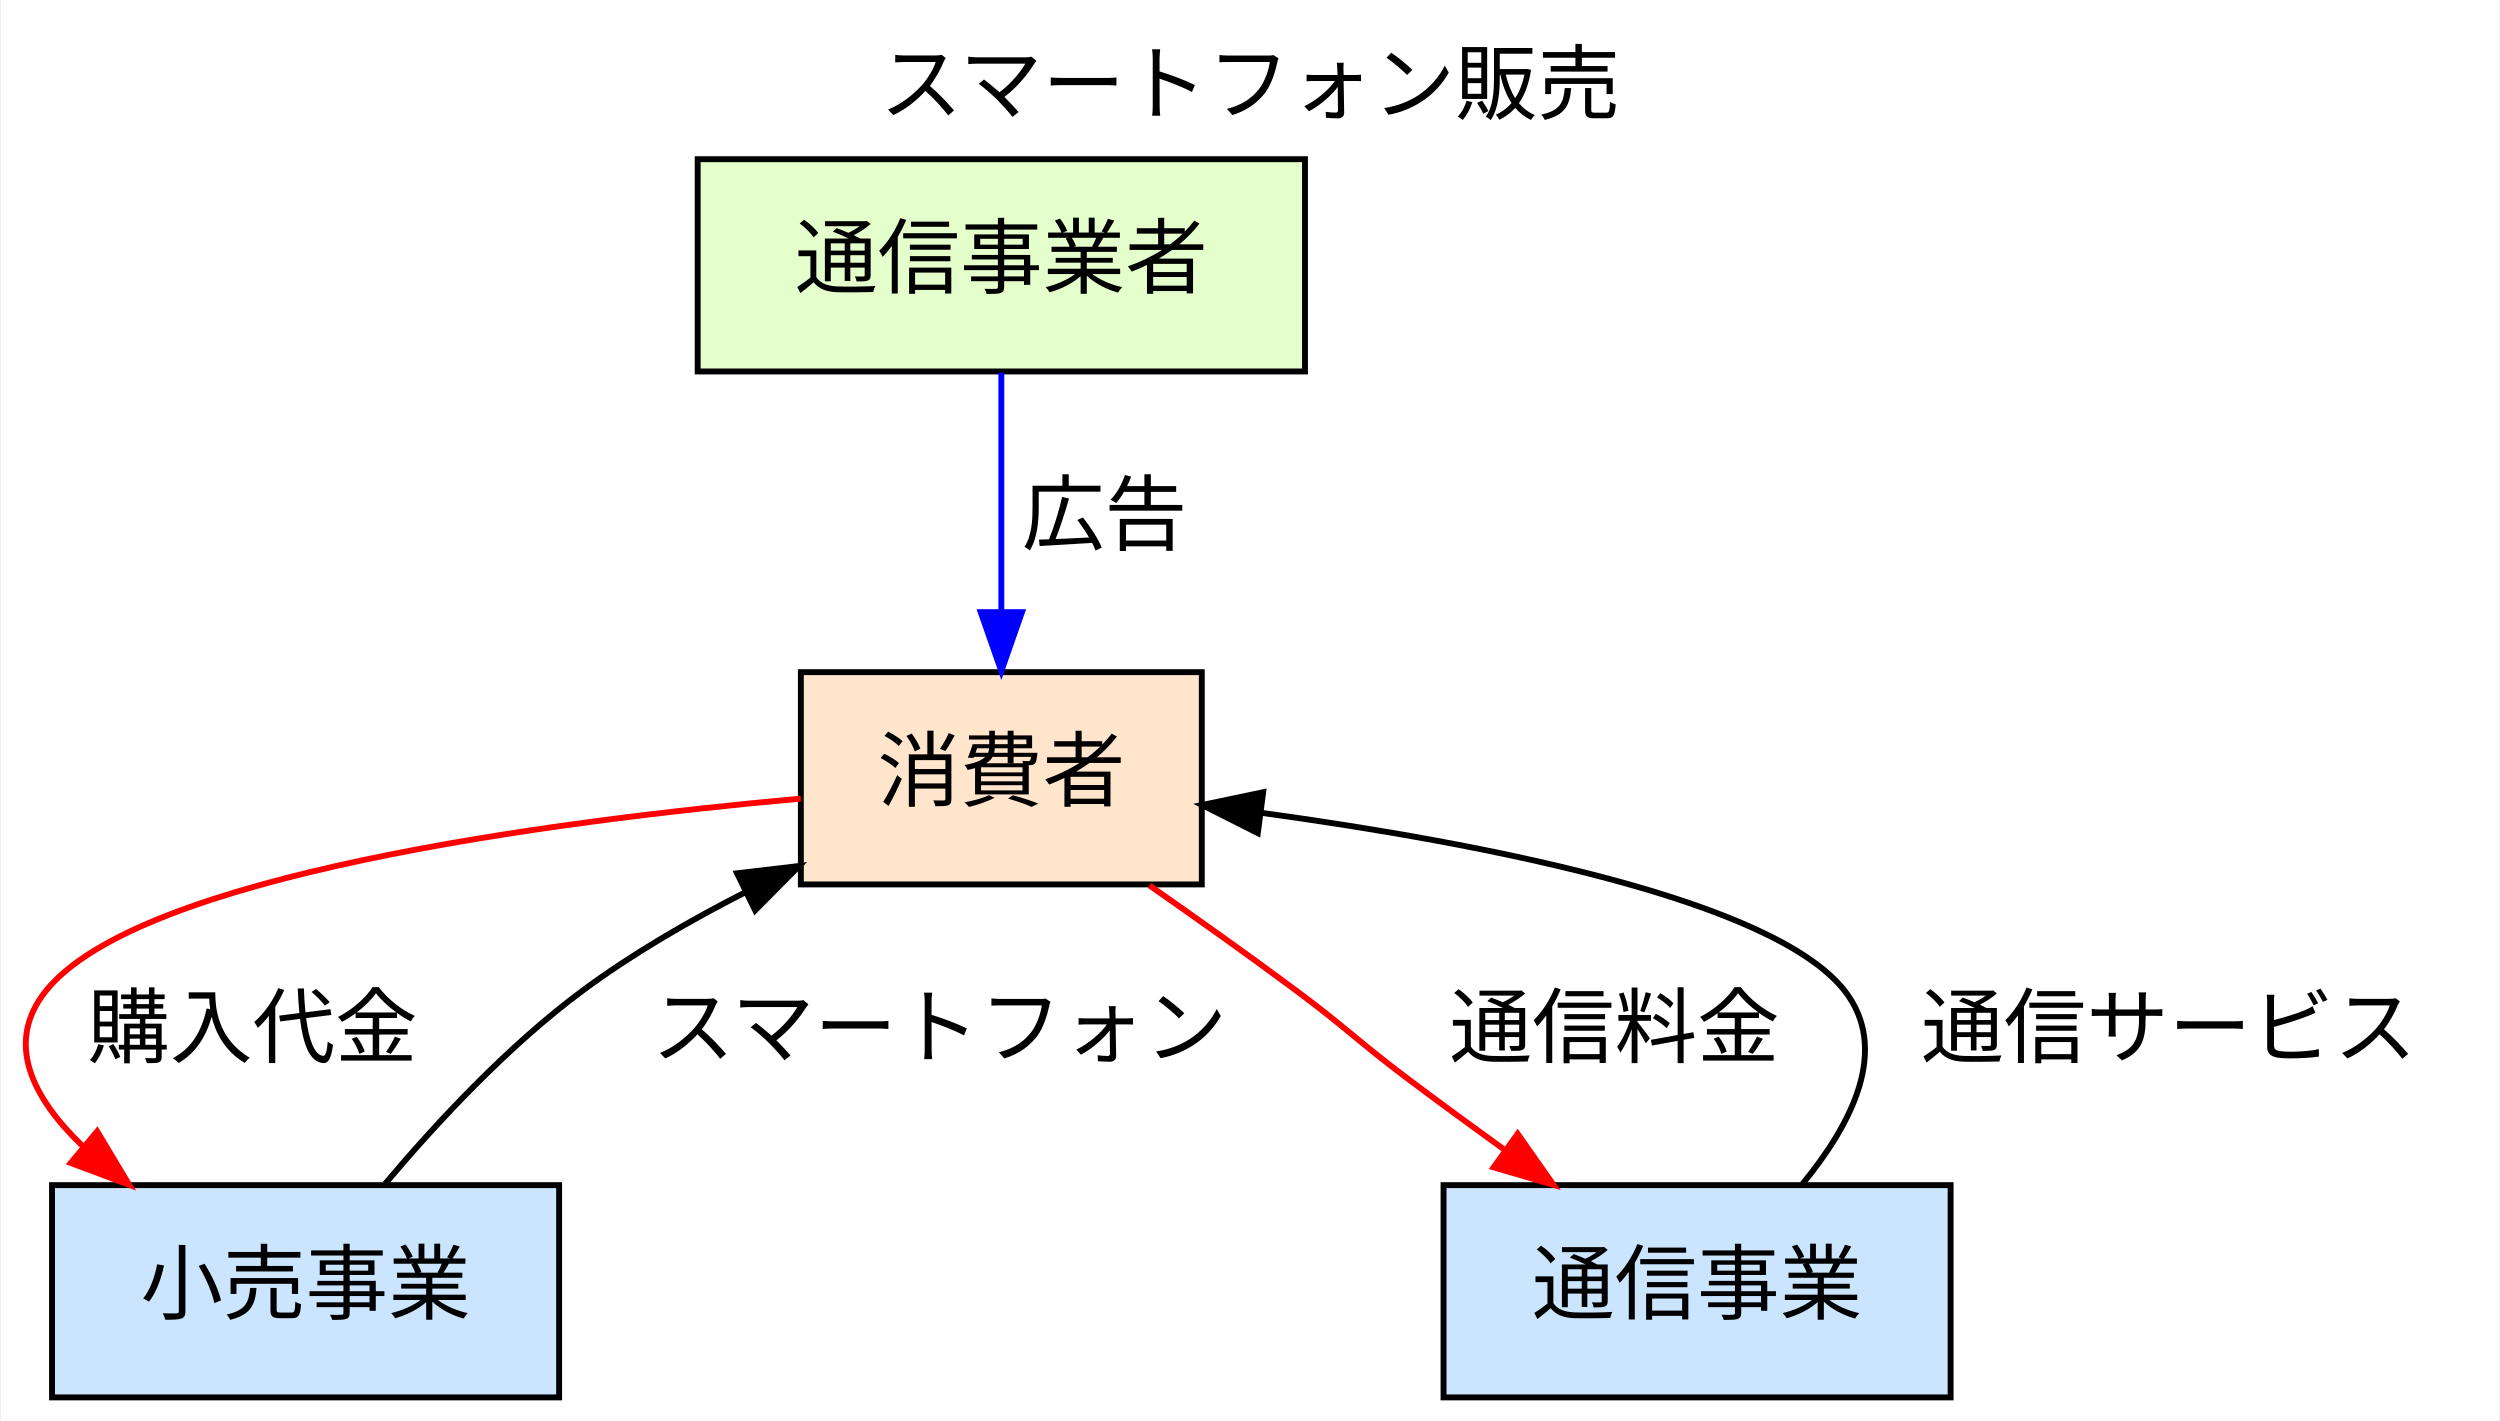
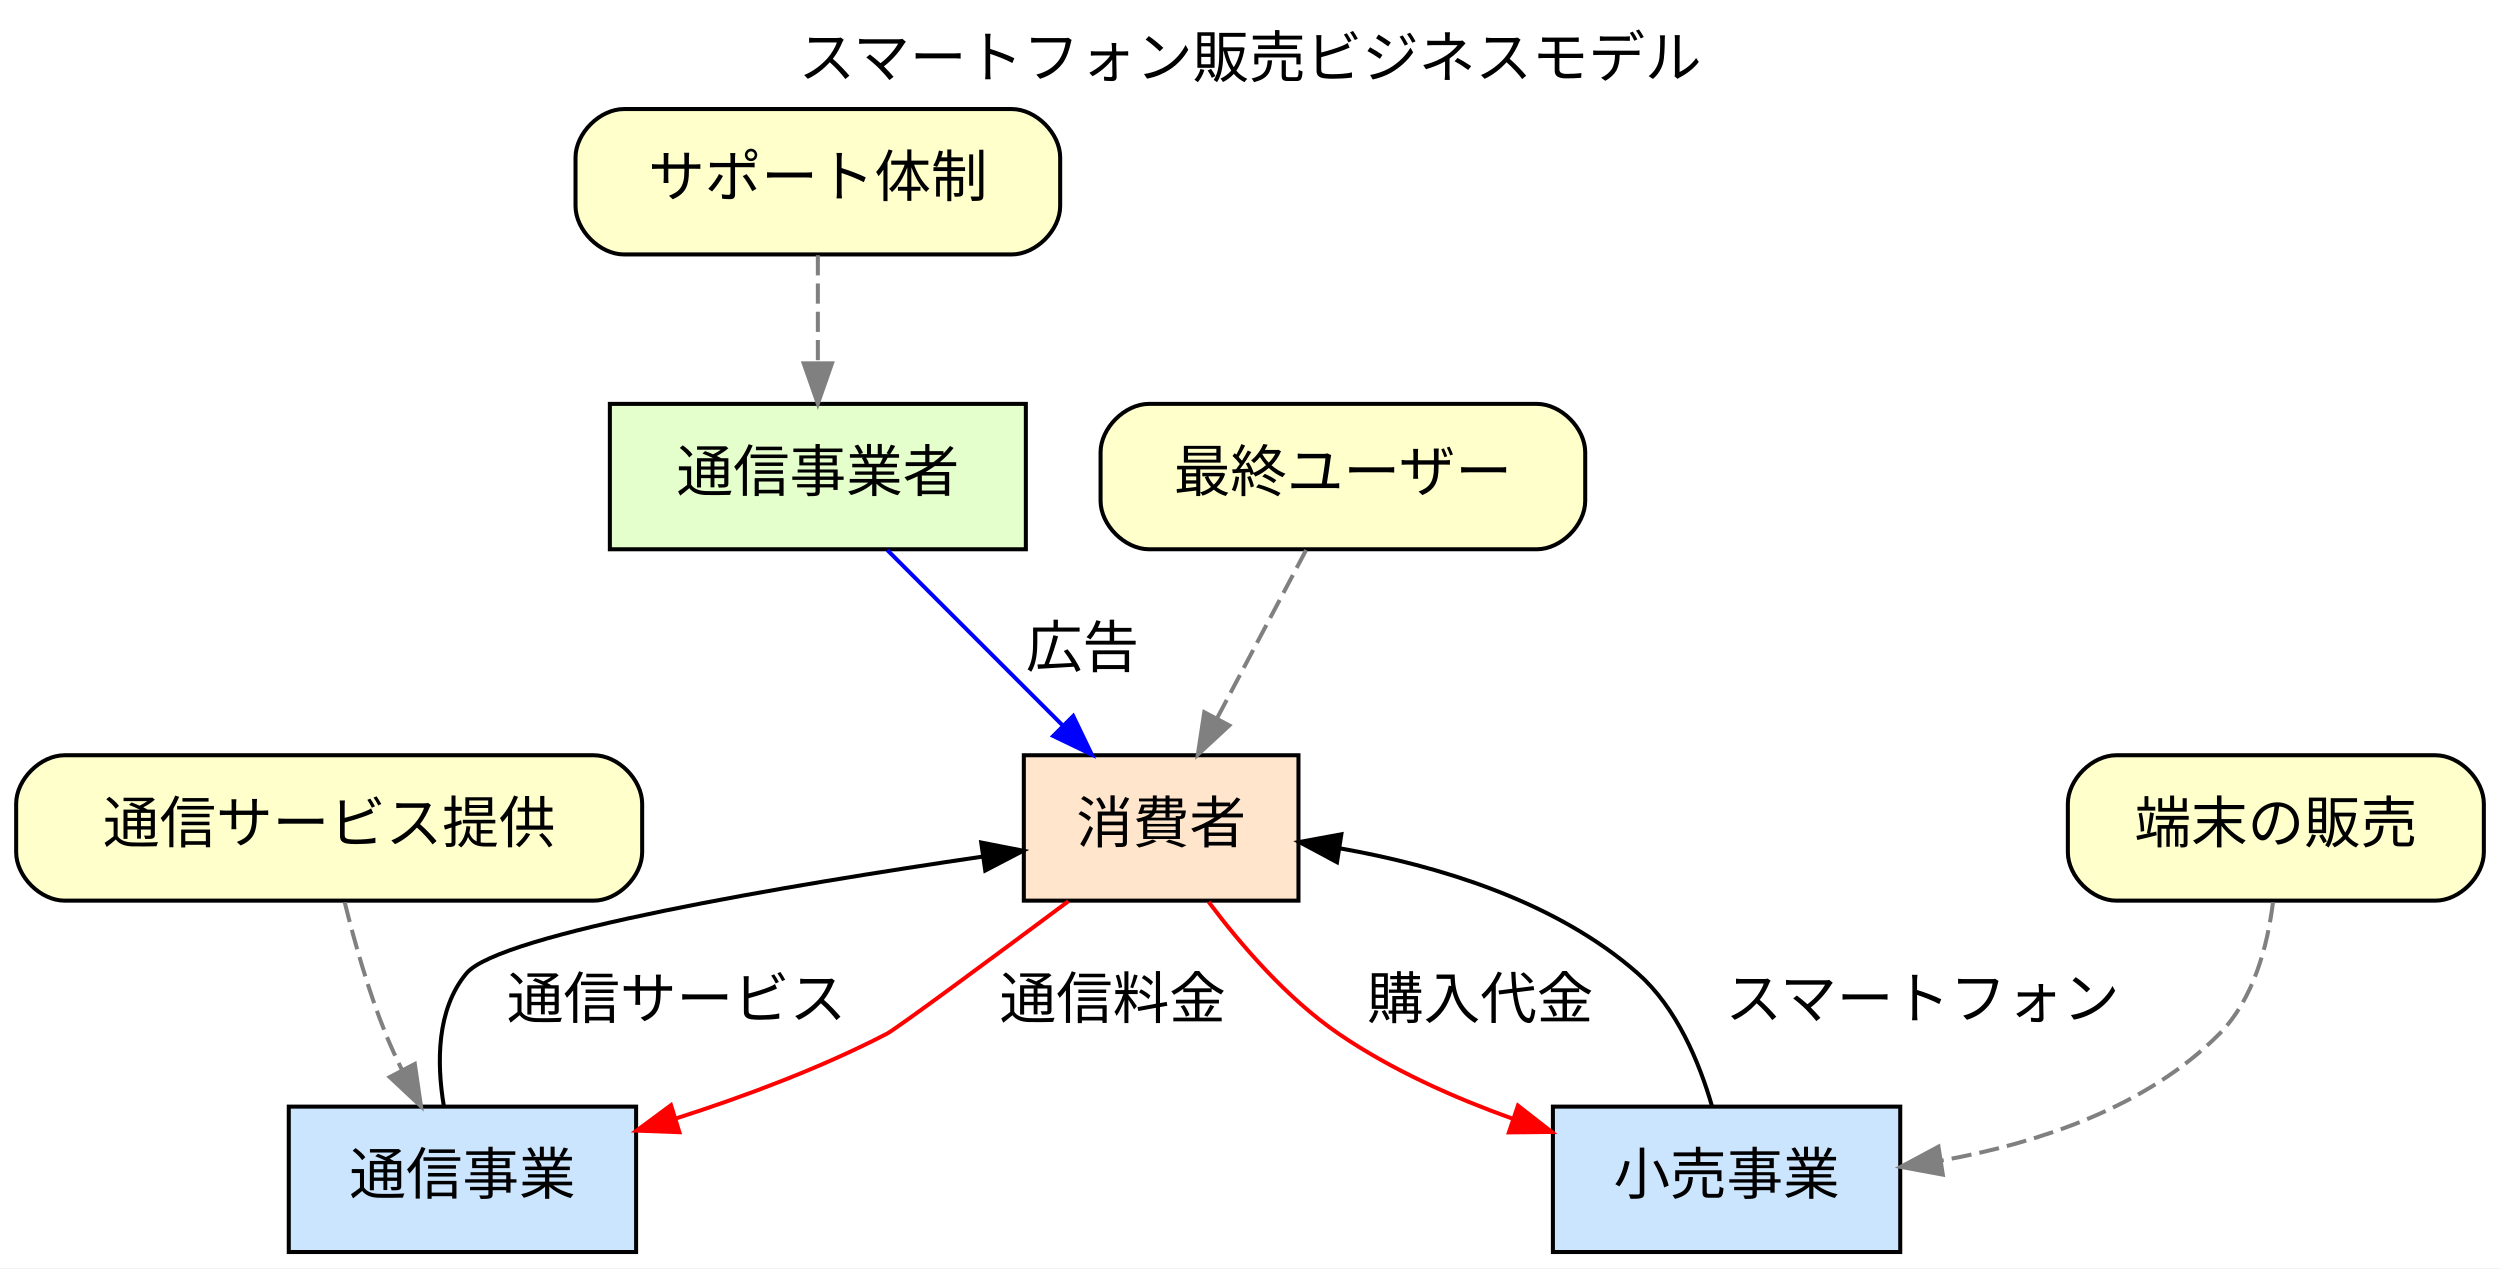
- <svg xmlns="http://www.w3.org/2000/svg" width="424pt" height="241pt" viewBox="0.00 0.00 423.65 241.00">
-   <g id="graph0" class="graph" transform="scale(1 1) rotate(0) translate(4 237)">
-     <polygon fill="white" stroke="transparent" points="-4,4 -4,-237 419.65,-237 419.65,4 -4,4" />
-     <text text-anchor="middle" x="207.82" y="-217.8" font-family="Times New Roman,serif" font-size="14.00">スマートフォン販売</text>
+ <svg xmlns="http://www.w3.org/2000/svg" width="619pt" height="314pt" viewBox="0.00 0.00 619.00 314.00">
+   <g id="graph0" class="graph" transform="scale(1 1) rotate(0) translate(4 310)">
+     <polygon fill="white" stroke="transparent" points="-4,4 -4,-310 615,-310 615,4 -4,4" />
+     <text text-anchor="middle" x="305.5" y="-290.8" font-family="Times New Roman,serif" font-size="14.00">スマートフォン販売ビジネスモデル</text>
    <g id="node1" class="node">
-       <polygon fill="#ffe5cc" stroke="black" points="199.65,-123 131.65,-123 131.65,-87 199.65,-87 199.65,-123" />
-       <text text-anchor="middle" x="165.65" y="-101.3" font-family="Times New Roman,serif" font-size="14.00">消費者</text>
+       <polygon fill="#ffe5cc" stroke="black" points="317.5,-123 249.5,-123 249.5,-87 317.5,-87 317.5,-123" />
+       <text text-anchor="middle" x="283.5" y="-101.3" font-family="Times New Roman,serif" font-size="14.00">消費者</text>
    </g>
    <g id="node2" class="node">
-       <polygon fill="#cce5ff" stroke="black" points="90.65,-36 4.65,-36 4.65,0 90.65,0 90.65,-36" />
-       <text text-anchor="middle" x="47.65" y="-14.3" font-family="Times New Roman,serif" font-size="14.00">小売事業</text>
+       <polygon fill="#cce5ff" stroke="black" points="466.5,-36 380.5,-36 380.5,0 466.5,0 466.5,-36" />
+       <text text-anchor="middle" x="423.5" y="-14.3" font-family="Times New Roman,serif" font-size="14.00">小売事業</text>
    </g>
    <g id="edge3" class="edge">
-       <path fill="none" stroke="red" d="M131.64,-101.56C88.96,-97.7 19.42,-88.54 3.65,-69 -3.44,-60.21 1.28,-50.85 9.83,-42.64" />
-       <polygon fill="red" stroke="red" points="12.3,-45.13 17.75,-36.04 7.82,-39.76 12.3,-45.13" />
-       <text text-anchor="middle" x="38.65" y="-57.8" font-family="Times New Roman,serif" font-size="14.00">購入代金</text>
+       <path fill="none" stroke="red" d="M295.24,-86.71C303.25,-76.03 314.71,-62.74 327.5,-54 340.48,-45.13 355.97,-38.21 370.68,-32.95" />
+       <polygon fill="red" stroke="red" points="371.85,-36.25 380.2,-29.73 369.61,-29.62 371.85,-36.25" />
+       <text text-anchor="middle" x="362.5" y="-57.8" font-family="Times New Roman,serif" font-size="14.00">購入代金</text>
    </g>
    <g id="node3" class="node">
-       <polygon fill="#cce5ff" stroke="black" points="326.65,-36 240.65,-36 240.65,0 326.65,0 326.65,-36" />
-       <text text-anchor="middle" x="283.65" y="-14.3" font-family="Times New Roman,serif" font-size="14.00">通信事業</text>
+       <polygon fill="#cce5ff" stroke="black" points="153.5,-36 67.5,-36 67.5,0 153.5,0 153.5,-36" />
+       <text text-anchor="middle" x="110.5" y="-14.3" font-family="Times New Roman,serif" font-size="14.00">通信事業</text>
    </g>
    <g id="edge4" class="edge">
-       <path fill="none" stroke="red" d="M190.77,-86.83C198.79,-81.24 207.66,-74.94 215.65,-69 224.28,-62.58 226.05,-60.46 234.65,-54 239.86,-50.09 245.44,-46 250.9,-42.06" />
-       <polygon fill="red" stroke="red" points="253.22,-44.71 259.31,-36.04 249.14,-39.02 253.22,-44.71" />
-       <text text-anchor="middle" x="269.65" y="-57.8" font-family="Times New Roman,serif" font-size="14.00">通信料金</text>
+       <path fill="none" stroke="red" d="M260.54,-86.86C241.79,-72.9 217.99,-55.29 215.5,-54 199.24,-45.58 180.54,-38.58 163.46,-33.1" />
+       <polygon fill="red" stroke="red" points="164.21,-29.67 153.62,-30.06 162.14,-36.36 164.21,-29.67" />
+       <text text-anchor="middle" x="271.5" y="-57.8" font-family="Times New Roman,serif" font-size="14.00">通信料金</text>
    </g>
    <g id="edge1" class="edge">
-       <path fill="none" stroke="black" d="M61.15,-36.24C69.91,-46.64 82.01,-59.64 94.65,-69 103.1,-75.26 112.85,-80.9 122.36,-85.74" />
-       <polygon fill="black" stroke="black" points="120.83,-88.89 131.35,-90.13 123.9,-82.6 120.83,-88.89" />
-       <text text-anchor="middle" x="155.15" y="-57.8" font-family="Times New Roman,serif" font-size="14.00">スマートフォン</text>
+       <path fill="none" stroke="black" d="M419.91,-36.04C416.78,-46.89 411.18,-60.47 401.5,-69 381.16,-86.92 352,-95.68 327.75,-99.95" />
+       <polygon fill="black" stroke="black" points="327.04,-96.52 317.7,-101.52 328.12,-103.43 327.04,-96.52" />
+       <text text-anchor="middle" x="472" y="-57.8" font-family="Times New Roman,serif" font-size="14.00">スマートフォン</text>
    </g>
    <g id="edge2" class="edge">
-       <path fill="none" stroke="black" d="M301.52,-36.2C309.87,-46.34 316.44,-59.07 308.65,-69 296.5,-84.48 247.21,-94.01 209.86,-99.13" />
-       <polygon fill="black" stroke="black" points="209.15,-95.7 199.69,-100.47 210.06,-102.64 209.15,-95.7" />
-       <text text-anchor="middle" x="363.65" y="-57.8" font-family="Times New Roman,serif" font-size="14.00">通信サービス</text>
+       <path fill="none" stroke="black" d="M105.89,-36.16C104.12,-46.78 104.05,-60.06 111.5,-69 119.7,-78.83 191.25,-90.84 239.45,-97.93" />
+       <polygon fill="black" stroke="black" points="238.95,-101.39 249.35,-99.36 239.95,-94.46 238.95,-101.39" />
+       <text text-anchor="middle" x="163.5" y="-57.8" font-family="Times New Roman,serif" font-size="14.00">通信サービス</text>
    </g>
    <g id="node4" class="node">
-       <polygon fill="#e5ffcc" stroke="black" points="217.15,-210 114.15,-210 114.15,-174 217.15,-174 217.15,-210" />
-       <text text-anchor="middle" x="165.65" y="-188.3" font-family="Times New Roman,serif" font-size="14.00">通信事業者</text>
+       <polygon fill="#e5ffcc" stroke="black" points="250,-210 147,-210 147,-174 250,-174 250,-210" />
+       <text text-anchor="middle" x="198.5" y="-188.3" font-family="Times New Roman,serif" font-size="14.00">通信事業者</text>
    </g>
    <g id="edge5" class="edge">
-       <path fill="none" stroke="blue" d="M165.65,-173.8C165.65,-162.16 165.65,-146.55 165.65,-133.24" />
-       <polygon fill="blue" stroke="blue" points="169.15,-133.18 165.65,-123.18 162.15,-133.18 169.15,-133.18" />
-       <text text-anchor="middle" x="183.15" y="-144.8" font-family="Times New Roman,serif" font-size="14.00">広告</text>
+       <path fill="none" stroke="blue" d="M215.7,-173.8C228.14,-161.36 245.14,-144.36 259,-130.5" />
+       <polygon fill="blue" stroke="blue" points="261.73,-132.72 266.32,-123.18 256.78,-127.77 261.73,-132.72" />
+       <text text-anchor="middle" x="264" y="-144.8" font-family="Times New Roman,serif" font-size="14.00">広告</text>
+     </g>
+     <g id="node5" class="node">
+       <path fill="#ffffcc" stroke="black" d="M376.5,-210C376.5,-210 280.5,-210 280.5,-210 274.5,-210 268.5,-204 268.5,-198 268.5,-198 268.5,-186 268.5,-186 268.5,-180 274.5,-174 280.5,-174 280.5,-174 376.5,-174 376.5,-174 382.5,-174 388.5,-180 388.5,-186 388.5,-186 388.5,-198 388.5,-198 388.5,-204 382.5,-210 376.5,-210" />
+       <text text-anchor="middle" x="328.5" y="-188.3" font-family="Times New Roman,serif" font-size="14.00">最終ユーザー</text>
+     </g>
+     <g id="edge6" class="edge">
+       <path fill="none" stroke="gray" stroke-dasharray="5,2" d="M319.39,-173.8C313.05,-161.82 304.47,-145.62 297.29,-132.06" />
+       <polygon fill="gray" stroke="gray" points="300.37,-130.38 292.59,-123.18 294.18,-133.65 300.37,-130.38" />
+     </g>
+     <g id="node6" class="node">
+       <path fill="#ffffcc" stroke="black" d="M599,-123C599,-123 520,-123 520,-123 514,-123 508,-117 508,-111 508,-111 508,-99 508,-99 508,-93 514,-87 520,-87 520,-87 599,-87 599,-87 605,-87 611,-93 611,-99 611,-99 611,-111 611,-111 611,-117 605,-123 599,-123" />
+       <text text-anchor="middle" x="559.5" y="-101.3" font-family="Times New Roman,serif" font-size="14.00">端末の販売</text>
+     </g>
+     <g id="edge7" class="edge">
+       <path fill="none" stroke="gray" stroke-dasharray="5,2" d="M558.79,-86.59C557.45,-75.87 554.01,-62.57 545.5,-54 527.43,-35.81 500.57,-26.93 476.66,-22.64" />
+       <polygon fill="gray" stroke="gray" points="477.04,-19.16 466.62,-21.08 475.96,-26.08 477.04,-19.16" />
+     </g>
+     <g id="node7" class="node">
+       <path fill="#ffffcc" stroke="black" d="M143,-123C143,-123 12,-123 12,-123 6,-123 0,-117 0,-111 0,-111 0,-99 0,-99 0,-93 6,-87 12,-87 12,-87 143,-87 143,-87 149,-87 155,-93 155,-99 155,-99 155,-111 155,-111 155,-117 149,-123 143,-123" />
+       <text text-anchor="middle" x="77.5" y="-101.3" font-family="Times New Roman,serif" font-size="14.00">通信サービス提供</text>
+     </g>
+     <g id="edge8" class="edge">
+       <path fill="none" stroke="gray" stroke-dasharray="5,2" d="M81.36,-86.56C83.77,-76.8 87.23,-64.53 91.5,-54 92.68,-51.08 94.05,-48.1 95.49,-45.16" />
+       <polygon fill="gray" stroke="gray" points="98.71,-46.56 100.24,-36.07 92.5,-43.31 98.71,-46.56" />
+     </g>
+     <g id="node8" class="node">
+       <path fill="#ffffcc" stroke="black" d="M246.5,-283C246.5,-283 150.5,-283 150.5,-283 144.5,-283 138.5,-277 138.5,-271 138.5,-271 138.5,-259 138.5,-259 138.5,-253 144.5,-247 150.5,-247 150.5,-247 246.5,-247 246.5,-247 252.5,-247 258.5,-253 258.5,-259 258.5,-259 258.5,-271 258.5,-271 258.5,-277 252.5,-283 246.5,-283" />
+       <text text-anchor="middle" x="198.5" y="-261.3" font-family="Times New Roman,serif" font-size="14.00">サポート体制</text>
+     </g>
+     <g id="edge9" class="edge">
+       <path fill="none" stroke="gray" stroke-dasharray="5,2" d="M198.5,-246.81C198.5,-238.79 198.5,-229.05 198.5,-220.07" />
+       <polygon fill="gray" stroke="gray" points="202,-220.03 198.5,-210.03 195,-220.03 202,-220.03" />
    </g>
  </g>
</svg>
